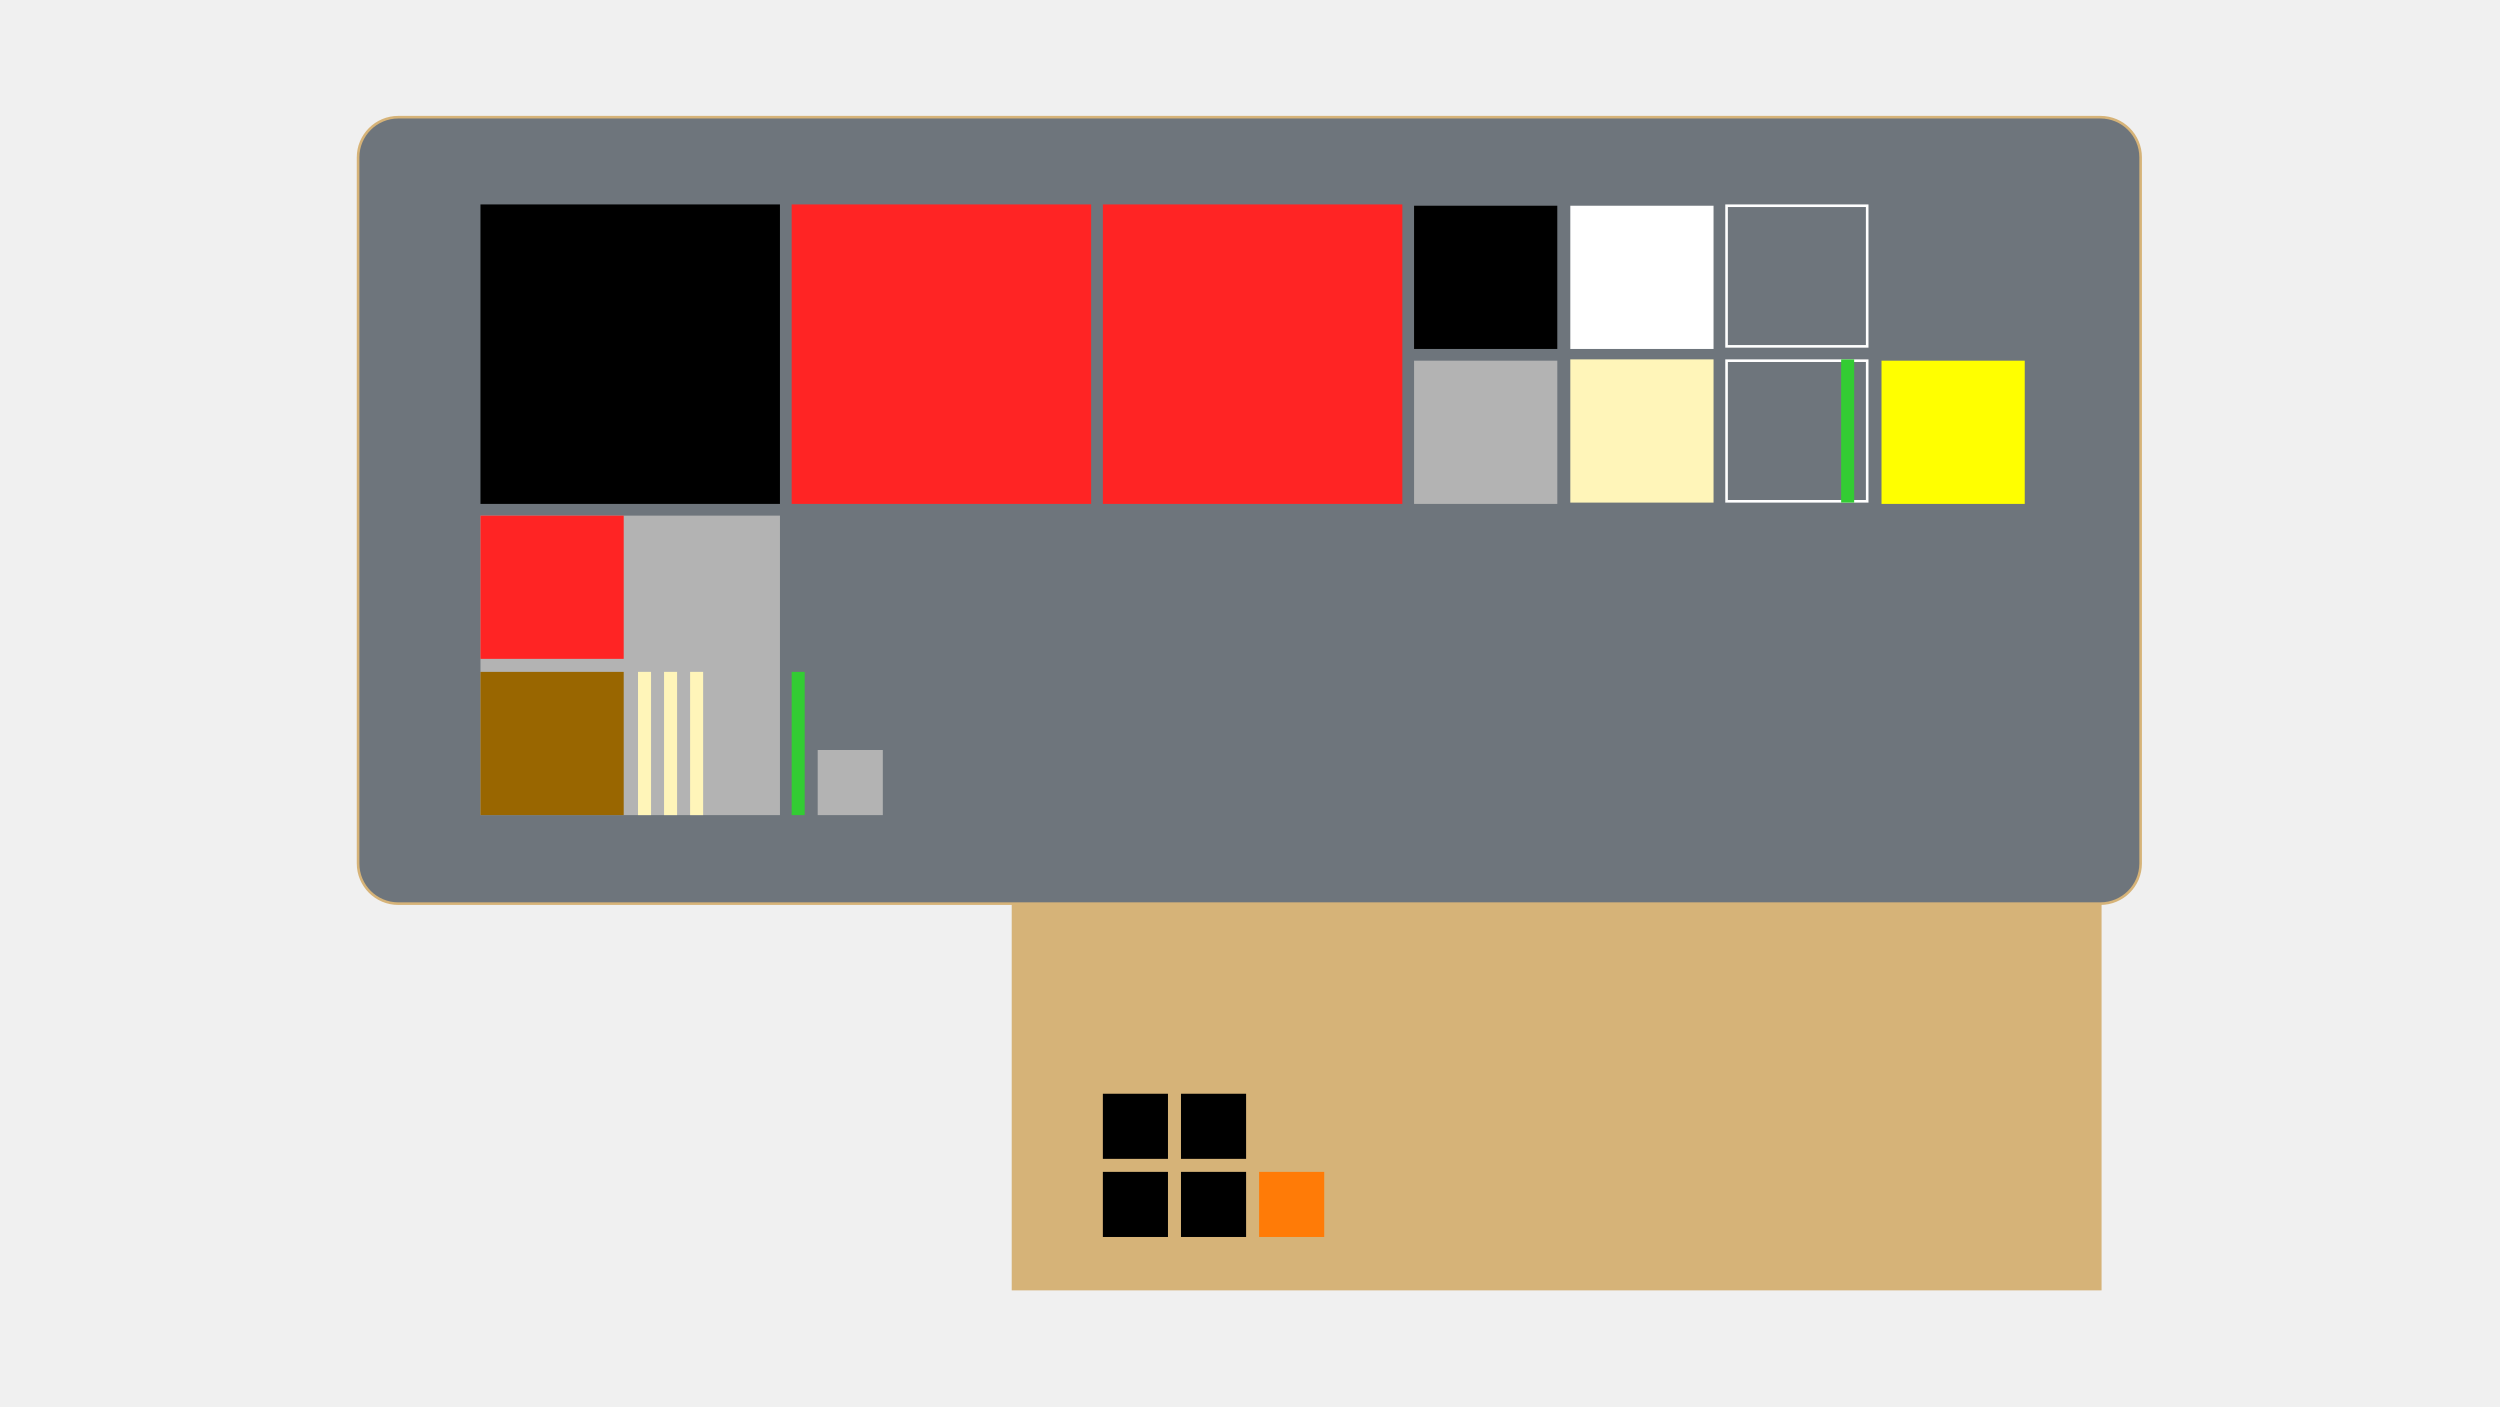
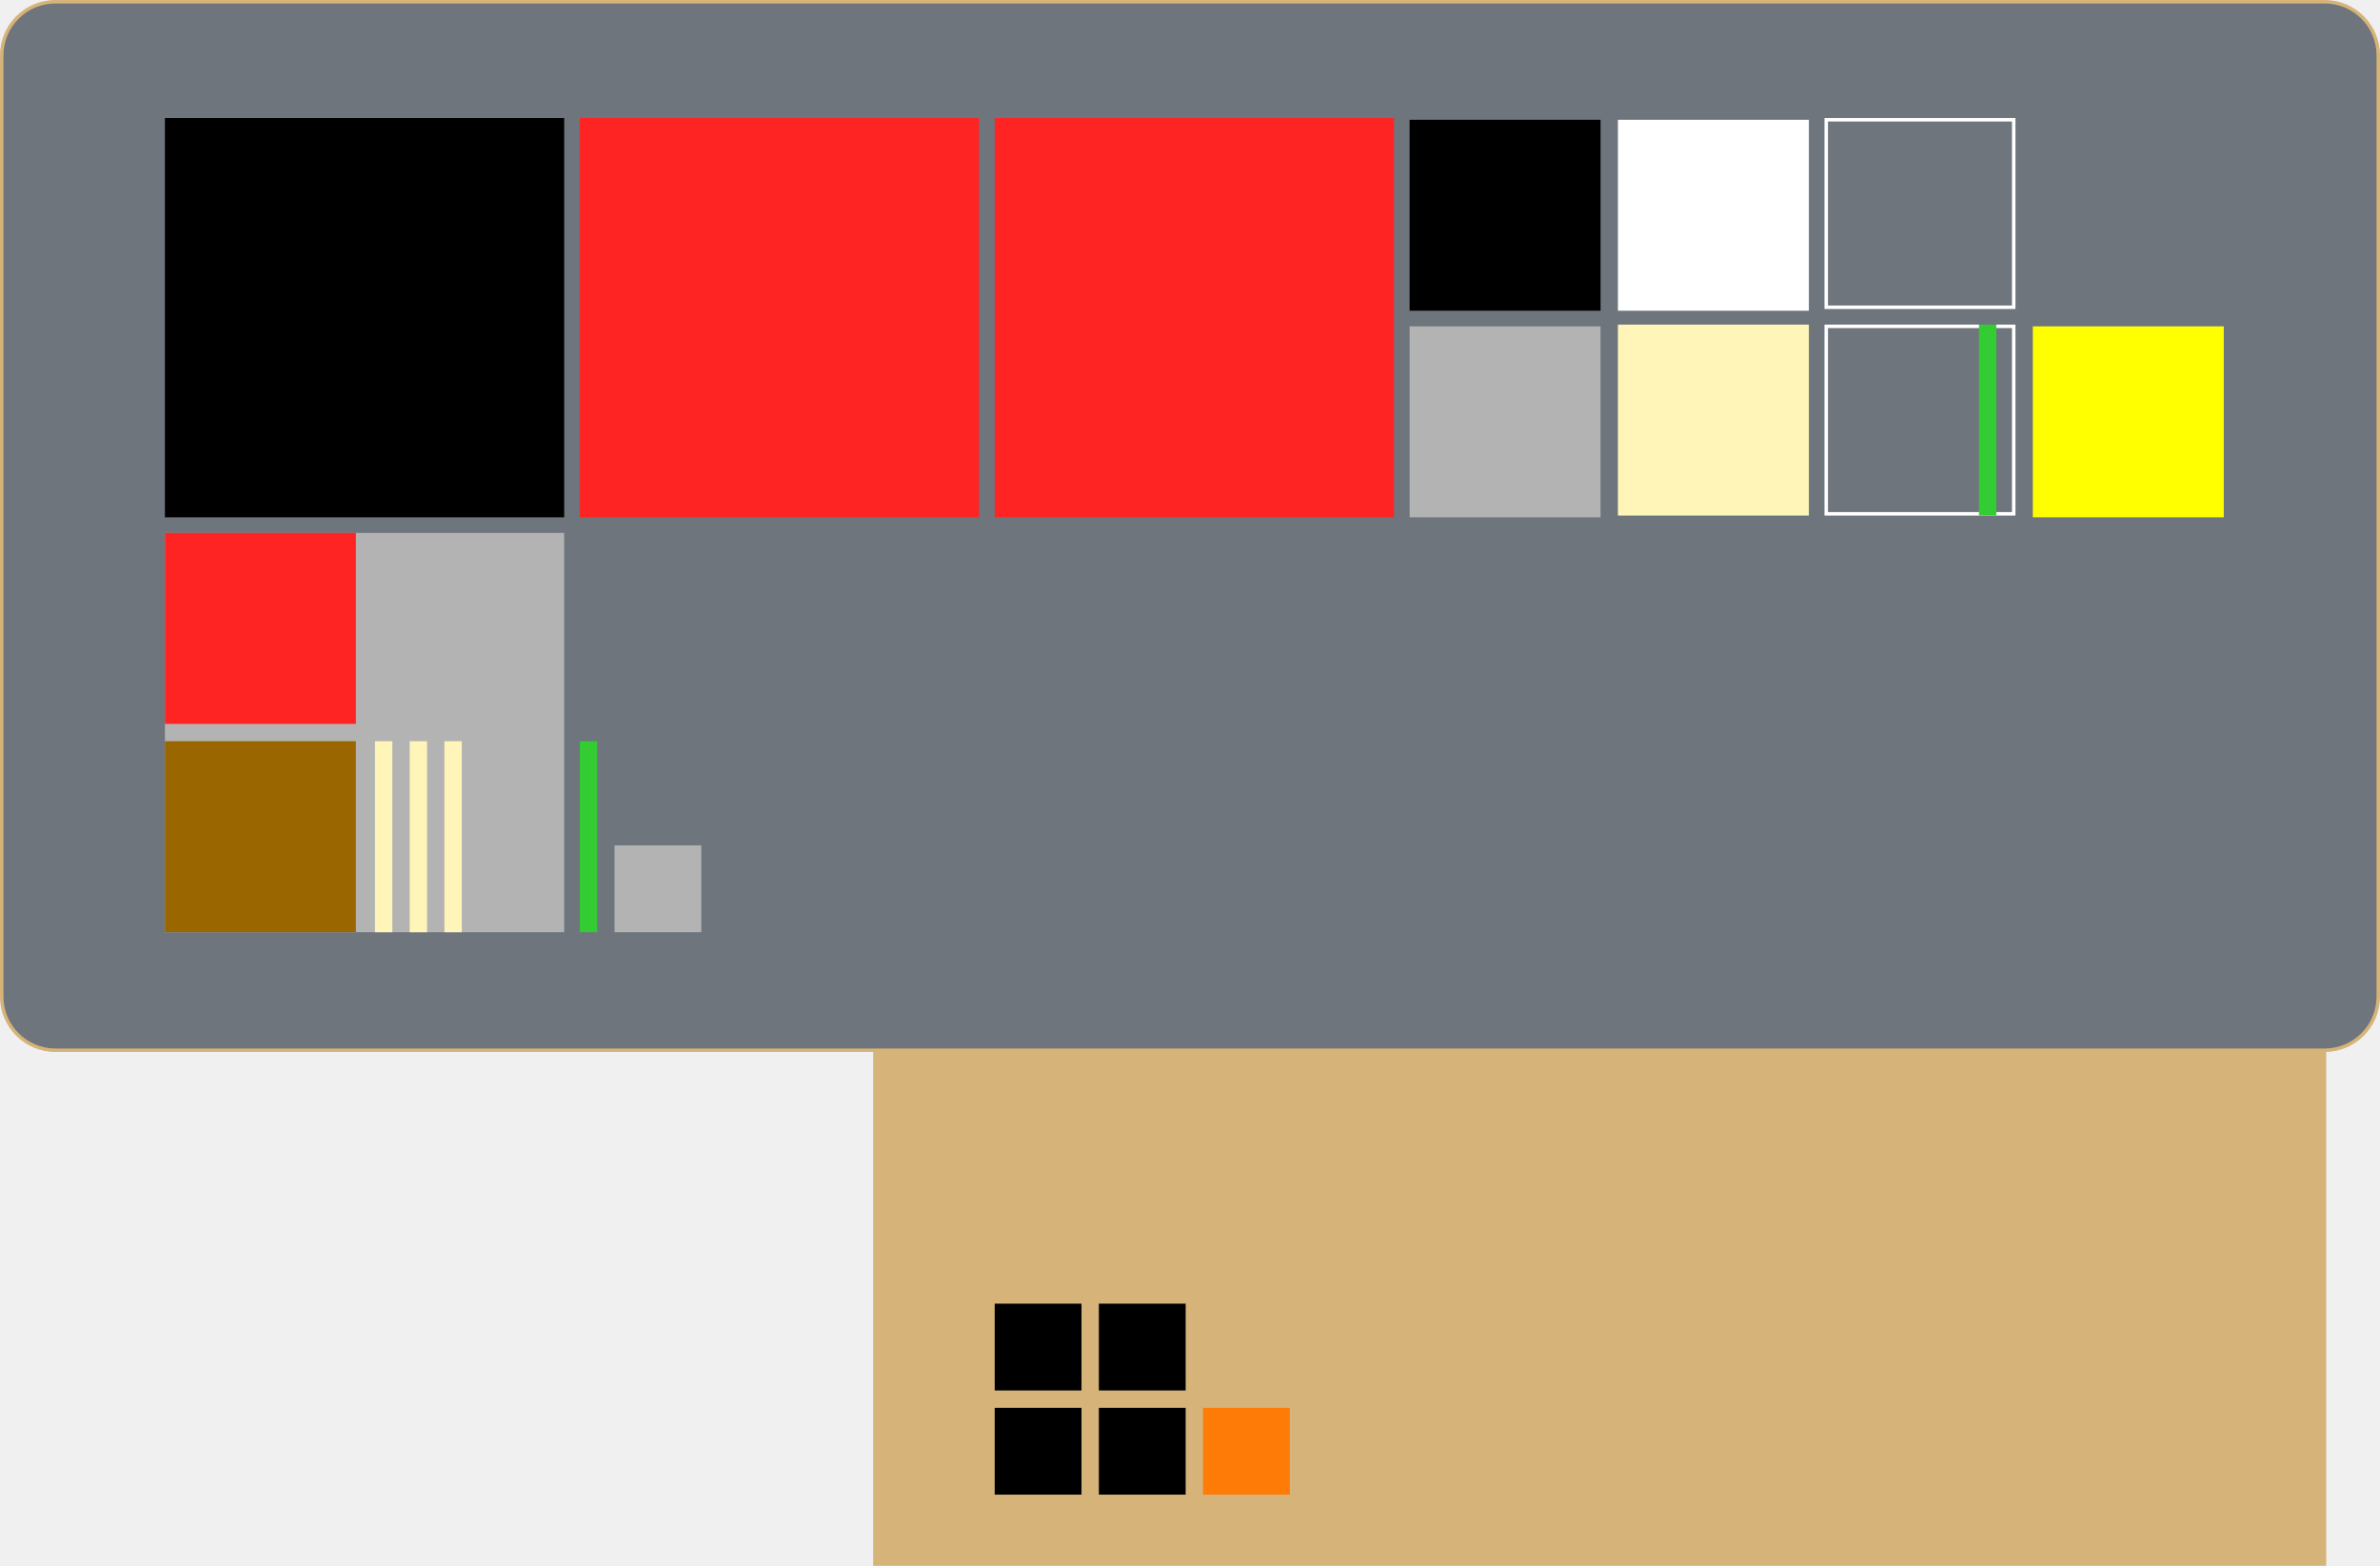
- <svg xmlns="http://www.w3.org/2000/svg" viewBox="0 0 1920 1080">
+ <svg xmlns="http://www.w3.org/2000/svg" viewBox="0 0 1371 902">
  <defs>
    <style>.cls-1{fill:#d6b378;}.cls-2{fill:#6e757c;}.cls-3{fill:#b3b3b3;}.cls-4{fill:#ff7b07;}.cls-5{fill:#fff;}.cls-6{fill:#3c3;}.cls-7{fill:#fff5b9;}.cls-8{fill:#ff2424;}.cls-9{fill:#ff0;}.cls-10{fill:#960;}</style>
  </defs>
  <g id="Desk">
-     <rect class="cls-1" x="777" y="681" width="837" height="310" />
-     <rect class="cls-2" x="275" y="90" width="1369" height="604" rx="30.87" />
-     <path class="cls-1" d="M1613.13,91A29.9,29.9,0,0,1,1643,120.87V663.13A29.9,29.9,0,0,1,1613.13,693H305.87A29.9,29.9,0,0,1,276,663.13V120.87A29.9,29.9,0,0,1,305.87,91H1613.13m0-2H305.87A31.87,31.87,0,0,0,274,120.87V663.13A31.87,31.87,0,0,0,305.87,695H1613.13A31.87,31.87,0,0,0,1645,663.13V120.87A31.87,31.87,0,0,0,1613.13,89Z" />
+     <rect class="cls-1" x="503" y="592" width="837" height="310" />
+     <rect class="cls-2" x="1" y="1" width="1369" height="604" rx="30.87" />
+     <path class="cls-1" d="M1339.13,2A29.9,29.9,0,0,1,1369,31.87V574.13A29.9,29.9,0,0,1,1339.13,604H31.87A29.9,29.9,0,0,1,2,574.13V31.87A29.9,29.9,0,0,1,31.87,2H1339.13m0-2H31.87A31.87,31.87,0,0,0,0,31.87V574.13A31.87,31.87,0,0,0,31.87,606H1339.13A31.87,31.87,0,0,0,1371,574.13V31.87A31.87,31.87,0,0,0,1339.13,0Z" />
  </g>
  <g id="Tori">
-     <rect class="cls-3" x="369" y="396" width="230" height="230" />
-     <rect x="907" y="900" width="50" height="50" />
-     <rect x="847" y="900" width="50" height="50" />
-     <rect x="907" y="840" width="50" height="50" />
-     <rect x="847" y="840" width="50" height="50" />
-     <rect class="cls-4" x="967" y="900" width="50" height="50" />
-     <rect class="cls-5" x="1206" y="158" width="110" height="110" />
-     <path class="cls-5" d="M1433,278V384H1327V278h106m2-2H1325V386h110V276Z" />
-     <rect class="cls-6" x="1414" y="276" width="10" height="110" />
-     <rect class="cls-7" x="1206" y="276" width="110" height="110" />
-     <rect class="cls-3" x="1086" y="277" width="110" height="110" />
-     <rect x="369" y="157" width="230" height="230" />
-     <path class="cls-5" d="M1433,159V265H1327V159h106m2-2H1325V267h110V157Z" />
-     <rect x="1086" y="158" width="110" height="110" />
-     <rect class="cls-8" x="608" y="157" width="230" height="230" />
-     <rect class="cls-8" x="847" y="157" width="230" height="230" />
-     <rect class="cls-9" x="1445" y="277" width="110" height="110" />
-     <rect class="cls-8" x="369" y="396" width="110" height="110" />
-     <rect class="cls-10" x="369" y="516" width="110" height="110" />
-     <rect class="cls-6" x="608" y="516" width="10" height="110" />
-     <rect class="cls-3" x="628" y="576" width="50" height="50" />
-     <rect class="cls-7" x="490" y="516" width="10" height="110" />
-     <rect class="cls-7" x="530" y="516" width="10" height="110" />
-     <rect class="cls-7" x="510" y="516" width="10" height="110" />
+     <rect class="cls-3" x="95" y="307" width="230" height="230" />
+     <rect x="633" y="811" width="50" height="50" />
+     <rect x="573" y="811" width="50" height="50" />
+     <rect x="633" y="751" width="50" height="50" />
+     <rect x="573" y="751" width="50" height="50" />
+     <rect class="cls-4" x="693" y="811" width="50" height="50" />
+     <rect class="cls-5" x="932" y="69" width="110" height="110" />
+     <path class="cls-5" d="M1159,189V295H1053V189h106m2-2H1051V297h110V187Z" />
+     <rect class="cls-6" x="1140" y="187" width="10" height="110" />
+     <rect class="cls-7" x="932" y="187" width="110" height="110" />
+     <rect class="cls-3" x="812" y="188" width="110" height="110" />
+     <rect x="95" y="68" width="230" height="230" />
+     <path class="cls-5" d="M1159,70V176H1053V70h106m2-2H1051V178h110V68Z" />
+     <rect x="812" y="69" width="110" height="110" />
+     <rect class="cls-8" x="334" y="68" width="230" height="230" />
+     <rect class="cls-8" x="573" y="68" width="230" height="230" />
+     <rect class="cls-9" x="1171" y="188" width="110" height="110" />
+     <rect class="cls-8" x="95" y="307" width="110" height="110" />
+     <rect class="cls-10" x="95" y="427" width="110" height="110" />
+     <rect class="cls-6" x="334" y="427" width="10" height="110" />
+     <rect class="cls-3" x="354" y="487" width="50" height="50" />
+     <rect class="cls-7" x="216" y="427" width="10" height="110" />
+     <rect class="cls-7" x="256" y="427" width="10" height="110" />
+     <rect class="cls-7" x="236" y="427" width="10" height="110" />
  </g>
</svg>
